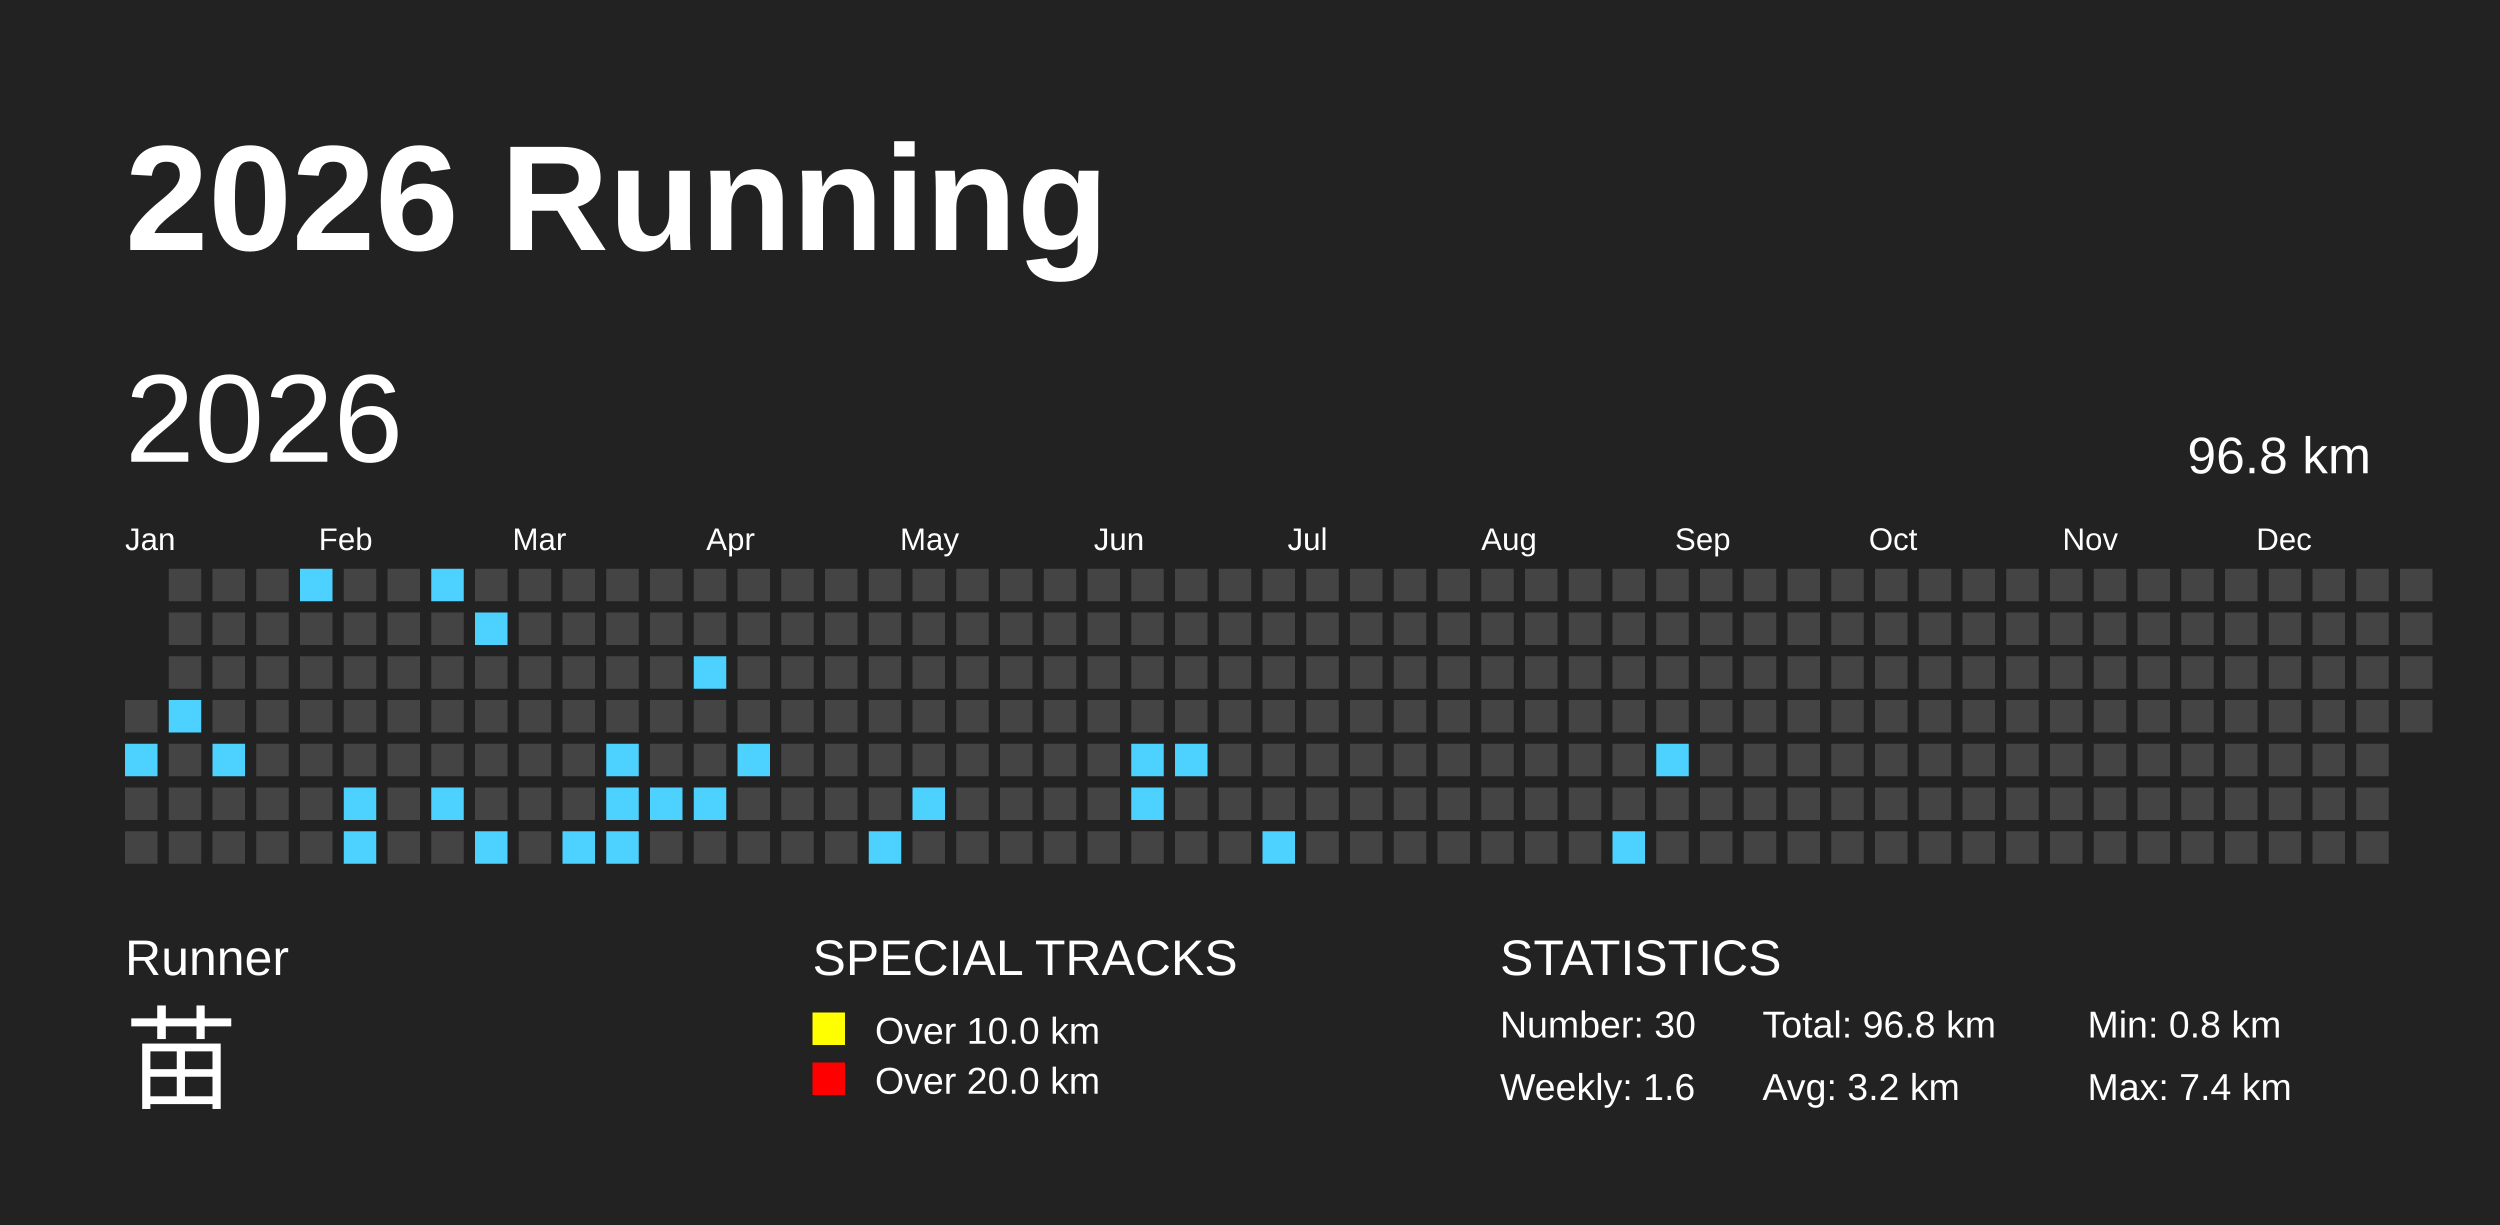
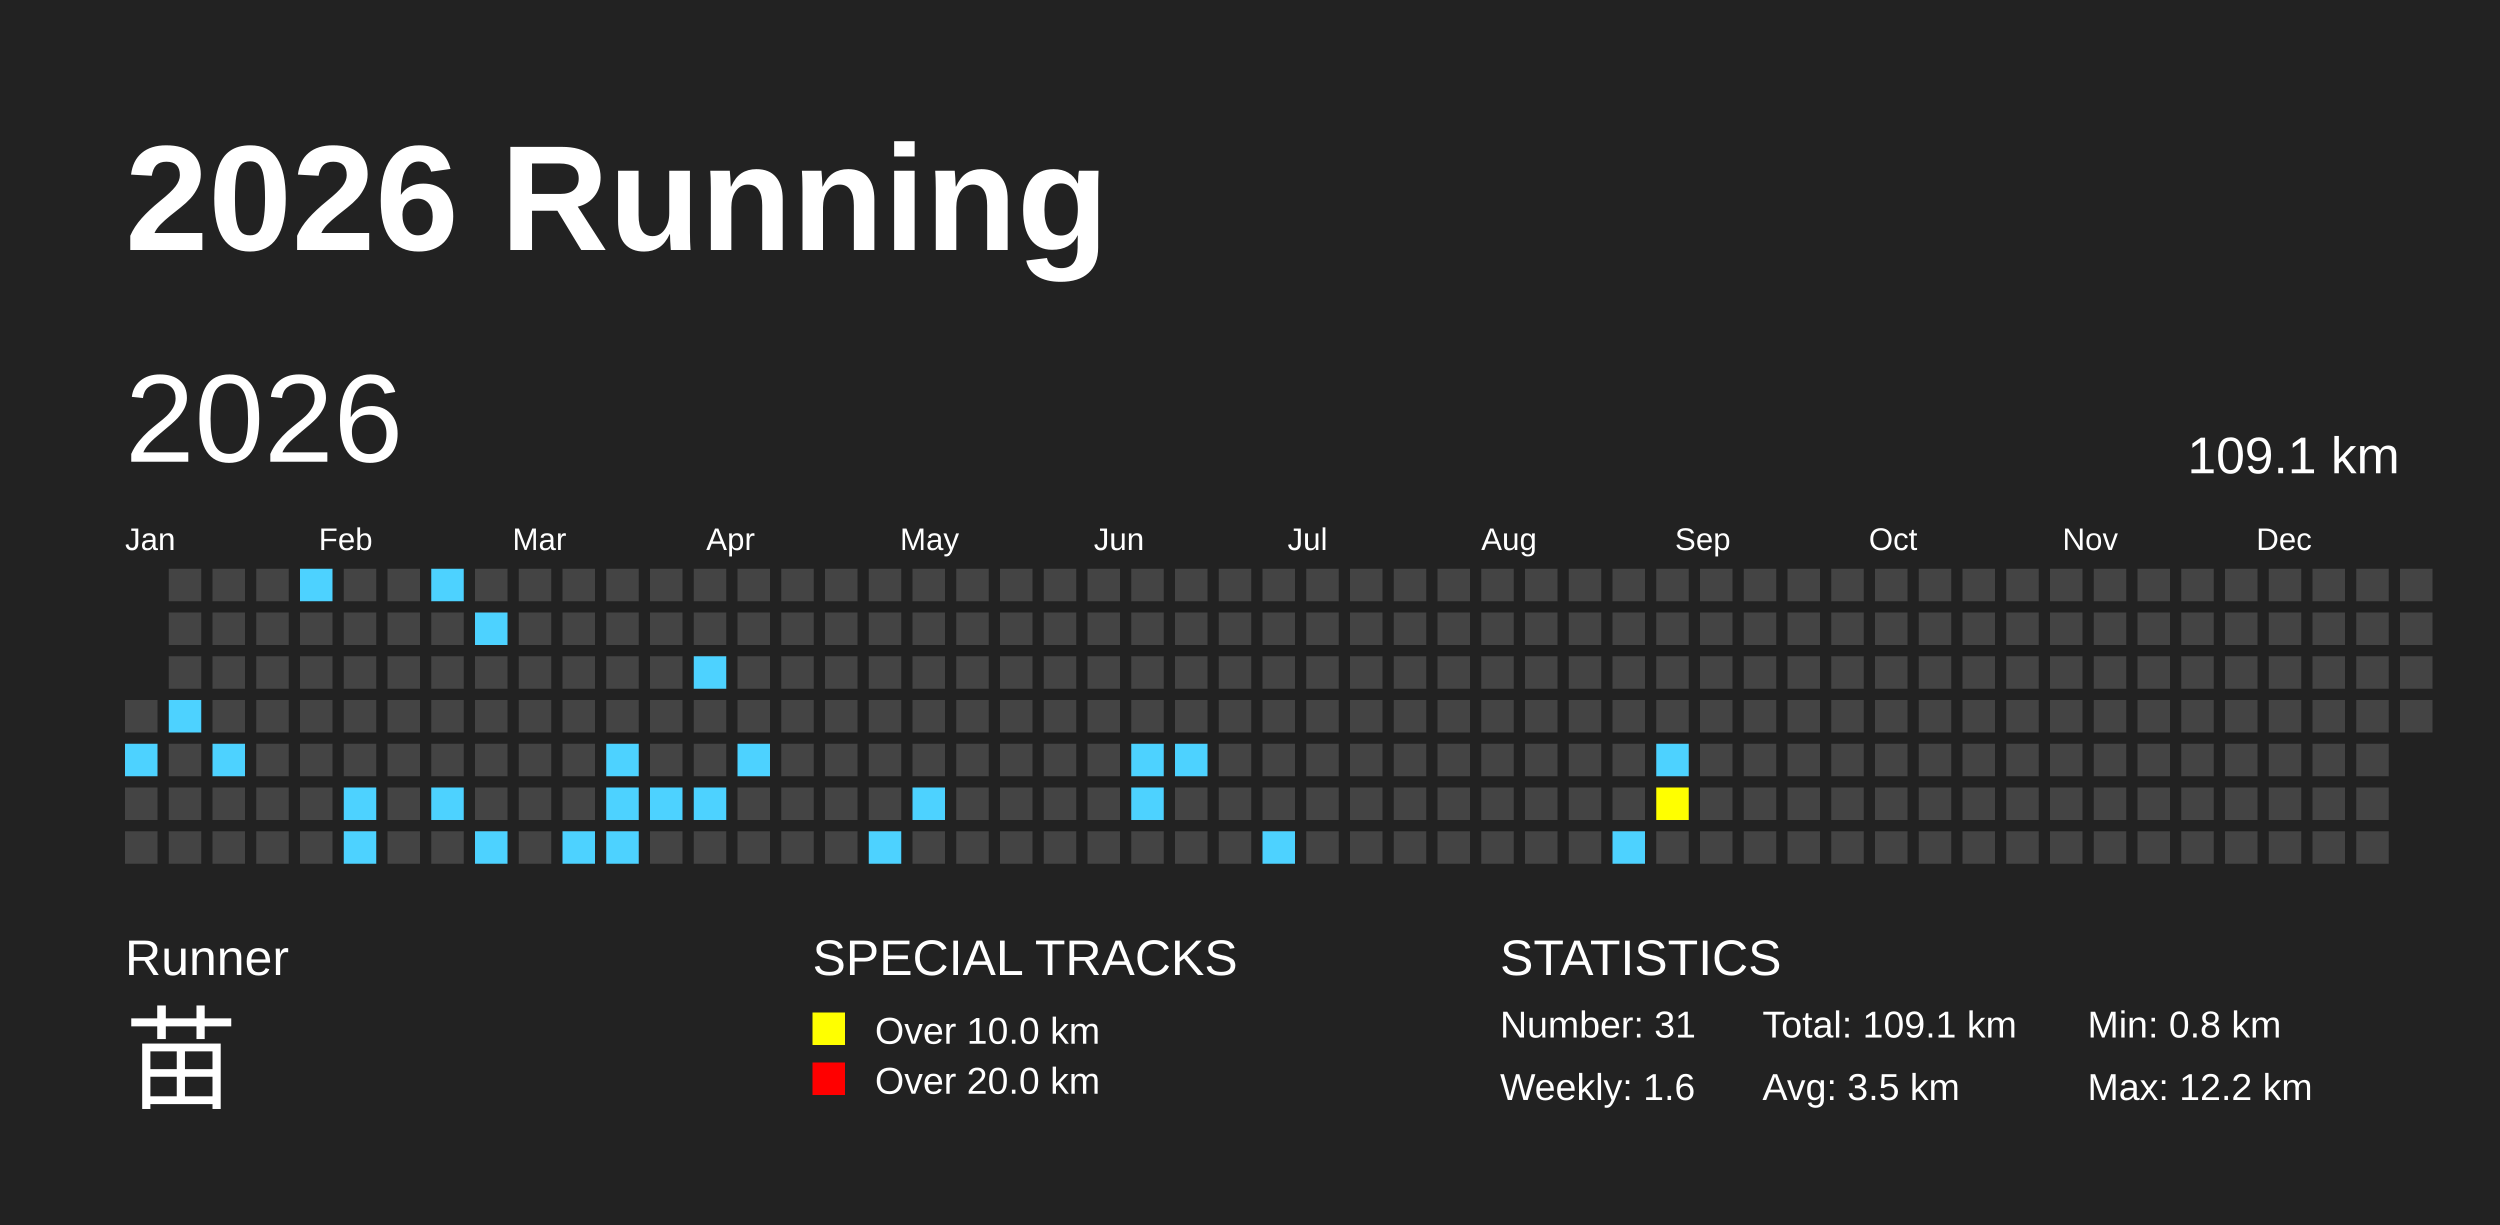
<svg xmlns="http://www.w3.org/2000/svg" baseProfile="full" height="98mm" version="1.1" viewBox="0,0,200,98" width="200mm">
  <defs />
  <rect fill="#222222" height="98" width="200" x="0" y="0" />
  <text fill="#FFFFFF" style="font-size:12px; font-family:Arial; font-weight:bold;" x="10" y="20">2026 Running</text>
  <text fill="#FFFFFF" style="font-size:4px; font-family:Arial" x="10" y="78">Runner</text>
  <text fill="#FFFFFF" style="font-size:9px; font-family:Arial" x="10" y="88">苗</text>
  <text fill="#FFFFFF" style="font-size:4px; font-family:Arial" x="65" y="78">SPECIAL TRACKS</text>
  <rect fill="yellow" height="2.6" width="2.6" x="65" y="81" />
  <text fill="#FFFFFF" style="font-size:3px; font-family:Arial" x="70" y="83.5">Over 10.0 km</text>
  <rect fill="red" height="2.6" width="2.6" x="65" y="85" />
  <text fill="#FFFFFF" style="font-size:3px; font-family:Arial" x="70" y="87.5">Over 20.0 km</text>
  <text fill="#FFFFFF" style="font-size:4px; font-family:Arial" x="120" y="78">STATISTICS</text>
-   <text fill="#FFFFFF" style="font-size:3px; font-family:Arial" x="120" y="83">Number: 30</text>
+   <text fill="#FFFFFF" style="font-size:3px; font-family:Arial" x="120" y="83">Number: 31</text>
  <text fill="#FFFFFF" style="font-size:3px; font-family:Arial" x="120" y="88">Weekly: 1.6</text>
-   <text fill="#FFFFFF" style="font-size:3px; font-family:Arial" x="141" y="83">Total: 96.8 km</text>
-   <text fill="#FFFFFF" style="font-size:3px; font-family:Arial" x="141" y="88">Avg: 3.2 km</text>
+   <text fill="#FFFFFF" style="font-size:3px; font-family:Arial" x="141" y="83">Total: 109.1 km</text>
+   <text fill="#FFFFFF" style="font-size:3px; font-family:Arial" x="141" y="88">Avg: 3.5 km</text>
  <text fill="#FFFFFF" style="font-size:3px; font-family:Arial" x="167" y="83">Min: 0.8 km</text>
-   <text fill="#FFFFFF" style="font-size:3px; font-family:Arial" x="167" y="88">Max: 7.4 km</text>
+   <text fill="#FFFFFF" style="font-size:3px; font-family:Arial" x="167" y="88">Max: 12.2 km</text>
  <text dominant-baseline="hanging" fill="#FFFFFF" style="font-size:10.0px; font-family:Arial;" x="10" y="30">2026</text>
-   <text dominant-baseline="hanging" fill="#FFFFFF" style="font-size:4.125px; font-family:Arial;" x="175" y="35">96.8 km</text>
+   <text dominant-baseline="hanging" fill="#FFFFFF" style="font-size:4.125px; font-family:Arial;" x="175" y="35">109.1 km</text>
  <text fill="#FFFFFF" style="font-size:2.5px; font-family:Arial" x="10.0" y="44">Jan</text>
  <text fill="#FFFFFF" style="font-size:2.5px; font-family:Arial" x="25.5" y="44">Feb</text>
  <text fill="#FFFFFF" style="font-size:2.5px; font-family:Arial" x="41.0" y="44">Mar</text>
  <text fill="#FFFFFF" style="font-size:2.5px; font-family:Arial" x="56.5" y="44">Apr</text>
  <text fill="#FFFFFF" style="font-size:2.5px; font-family:Arial" x="72.0" y="44">May</text>
  <text fill="#FFFFFF" style="font-size:2.5px; font-family:Arial" x="87.5" y="44">Jun</text>
  <text fill="#FFFFFF" style="font-size:2.5px; font-family:Arial" x="103.0" y="44">Jul</text>
  <text fill="#FFFFFF" style="font-size:2.5px; font-family:Arial" x="118.5" y="44">Aug</text>
  <text fill="#FFFFFF" style="font-size:2.5px; font-family:Arial" x="134.0" y="44">Sep</text>
  <text fill="#FFFFFF" style="font-size:2.5px; font-family:Arial" x="149.5" y="44">Oct</text>
  <text fill="#FFFFFF" style="font-size:2.5px; font-family:Arial" x="165.0" y="44">Nov</text>
  <text fill="#FFFFFF" style="font-size:2.5px; font-family:Arial" x="180.5" y="44">Dec</text>
  <rect fill="#444444" height="2.6" width="2.6" x="10.0" y="56.0" />
  <rect fill="#4DD2FF" height="2.6" width="2.6" x="10.0" y="59.5" />
  <rect fill="#444444" height="2.6" width="2.6" x="10.0" y="63.0" />
  <rect fill="#444444" height="2.6" width="2.6" x="10.0" y="66.5" />
  <rect fill="#444444" height="2.6" width="2.6" x="13.5" y="45.5" />
  <rect fill="#444444" height="2.6" width="2.6" x="13.5" y="49.0" />
  <rect fill="#444444" height="2.6" width="2.6" x="13.5" y="52.5" />
  <rect fill="#4DD2FF" height="2.6" width="2.6" x="13.5" y="56.0" />
  <rect fill="#444444" height="2.6" width="2.6" x="13.5" y="59.5" />
  <rect fill="#444444" height="2.6" width="2.6" x="13.5" y="63.0" />
  <rect fill="#444444" height="2.6" width="2.6" x="13.5" y="66.5" />
  <rect fill="#444444" height="2.6" width="2.6" x="17.0" y="45.5" />
  <rect fill="#444444" height="2.6" width="2.6" x="17.0" y="49.0" />
  <rect fill="#444444" height="2.6" width="2.6" x="17.0" y="52.5" />
  <rect fill="#444444" height="2.6" width="2.6" x="17.0" y="56.0" />
  <rect fill="#4DD2FF" height="2.6" width="2.6" x="17.0" y="59.5" />
  <rect fill="#444444" height="2.6" width="2.6" x="17.0" y="63.0" />
  <rect fill="#444444" height="2.6" width="2.6" x="17.0" y="66.5" />
  <rect fill="#444444" height="2.6" width="2.6" x="20.5" y="45.5" />
  <rect fill="#444444" height="2.6" width="2.6" x="20.5" y="49.0" />
  <rect fill="#444444" height="2.6" width="2.6" x="20.5" y="52.5" />
  <rect fill="#444444" height="2.6" width="2.6" x="20.5" y="56.0" />
  <rect fill="#444444" height="2.6" width="2.6" x="20.5" y="59.5" />
  <rect fill="#444444" height="2.6" width="2.6" x="20.5" y="63.0" />
  <rect fill="#444444" height="2.6" width="2.6" x="20.5" y="66.5" />
  <rect fill="#4DD2FF" height="2.6" width="2.6" x="24.0" y="45.5" />
  <rect fill="#444444" height="2.6" width="2.6" x="24.0" y="49.0" />
  <rect fill="#444444" height="2.6" width="2.6" x="24.0" y="52.5" />
  <rect fill="#444444" height="2.6" width="2.6" x="24.0" y="56.0" />
  <rect fill="#444444" height="2.6" width="2.6" x="24.0" y="59.5" />
  <rect fill="#444444" height="2.6" width="2.6" x="24.0" y="63.0" />
  <rect fill="#444444" height="2.6" width="2.6" x="24.0" y="66.5" />
  <rect fill="#444444" height="2.6" width="2.6" x="27.5" y="45.5" />
  <rect fill="#444444" height="2.6" width="2.6" x="27.5" y="49.0" />
  <rect fill="#444444" height="2.6" width="2.6" x="27.5" y="52.5" />
  <rect fill="#444444" height="2.6" width="2.6" x="27.5" y="56.0" />
  <rect fill="#444444" height="2.6" width="2.6" x="27.5" y="59.5" />
  <rect fill="#4DD2FF" height="2.6" width="2.6" x="27.5" y="63.0" />
  <rect fill="#4DD2FF" height="2.6" width="2.6" x="27.5" y="66.5" />
  <rect fill="#444444" height="2.6" width="2.6" x="31.0" y="45.5" />
  <rect fill="#444444" height="2.6" width="2.6" x="31.0" y="49.0" />
  <rect fill="#444444" height="2.6" width="2.6" x="31.0" y="52.5" />
  <rect fill="#444444" height="2.6" width="2.6" x="31.0" y="56.0" />
  <rect fill="#444444" height="2.6" width="2.6" x="31.0" y="59.5" />
  <rect fill="#444444" height="2.6" width="2.6" x="31.0" y="63.0" />
  <rect fill="#444444" height="2.6" width="2.6" x="31.0" y="66.5" />
  <rect fill="#4DD2FF" height="2.6" width="2.6" x="34.5" y="45.5" />
  <rect fill="#444444" height="2.6" width="2.6" x="34.5" y="49.0" />
  <rect fill="#444444" height="2.6" width="2.6" x="34.5" y="52.5" />
  <rect fill="#444444" height="2.6" width="2.6" x="34.5" y="56.0" />
  <rect fill="#444444" height="2.6" width="2.6" x="34.5" y="59.5" />
  <rect fill="#4DD2FF" height="2.6" width="2.6" x="34.5" y="63.0" />
  <rect fill="#444444" height="2.6" width="2.6" x="34.5" y="66.5" />
  <rect fill="#444444" height="2.6" width="2.6" x="38.0" y="45.5" />
  <rect fill="#4DD2FF" height="2.6" width="2.6" x="38.0" y="49.0" />
  <rect fill="#444444" height="2.6" width="2.6" x="38.0" y="52.5" />
  <rect fill="#444444" height="2.6" width="2.6" x="38.0" y="56.0" />
  <rect fill="#444444" height="2.6" width="2.6" x="38.0" y="59.5" />
  <rect fill="#444444" height="2.6" width="2.6" x="38.0" y="63.0" />
  <rect fill="#4DD2FF" height="2.6" width="2.6" x="38.0" y="66.5" />
  <rect fill="#444444" height="2.6" width="2.6" x="41.5" y="45.5" />
  <rect fill="#444444" height="2.6" width="2.6" x="41.5" y="49.0" />
  <rect fill="#444444" height="2.6" width="2.6" x="41.5" y="52.5" />
  <rect fill="#444444" height="2.6" width="2.6" x="41.5" y="56.0" />
  <rect fill="#444444" height="2.6" width="2.6" x="41.5" y="59.5" />
  <rect fill="#444444" height="2.6" width="2.6" x="41.5" y="63.0" />
  <rect fill="#444444" height="2.6" width="2.6" x="41.5" y="66.5" />
  <rect fill="#444444" height="2.6" width="2.6" x="45.0" y="45.5" />
  <rect fill="#444444" height="2.6" width="2.6" x="45.0" y="49.0" />
  <rect fill="#444444" height="2.6" width="2.6" x="45.0" y="52.5" />
  <rect fill="#444444" height="2.6" width="2.6" x="45.0" y="56.0" />
  <rect fill="#444444" height="2.6" width="2.6" x="45.0" y="59.5" />
  <rect fill="#444444" height="2.6" width="2.6" x="45.0" y="63.0" />
  <rect fill="#4DD2FF" height="2.6" width="2.6" x="45.0" y="66.5" />
  <rect fill="#444444" height="2.6" width="2.6" x="48.5" y="45.5" />
  <rect fill="#444444" height="2.6" width="2.6" x="48.5" y="49.0" />
  <rect fill="#444444" height="2.6" width="2.6" x="48.5" y="52.5" />
  <rect fill="#444444" height="2.6" width="2.6" x="48.5" y="56.0" />
  <rect fill="#4DD2FF" height="2.6" width="2.6" x="48.5" y="59.5" />
  <rect fill="#4DD2FF" height="2.6" width="2.6" x="48.5" y="63.0" />
  <rect fill="#4DD2FF" height="2.6" width="2.6" x="48.5" y="66.5" />
  <rect fill="#444444" height="2.6" width="2.6" x="52.0" y="45.5" />
  <rect fill="#444444" height="2.6" width="2.6" x="52.0" y="49.0" />
  <rect fill="#444444" height="2.6" width="2.6" x="52.0" y="52.5" />
  <rect fill="#444444" height="2.6" width="2.6" x="52.0" y="56.0" />
  <rect fill="#444444" height="2.6" width="2.6" x="52.0" y="59.5" />
  <rect fill="#4DD2FF" height="2.6" width="2.6" x="52.0" y="63.0" />
  <rect fill="#444444" height="2.6" width="2.6" x="52.0" y="66.5" />
  <rect fill="#444444" height="2.6" width="2.6" x="55.5" y="45.5" />
  <rect fill="#444444" height="2.6" width="2.6" x="55.5" y="49.0" />
  <rect fill="#4DD2FF" height="2.6" width="2.6" x="55.5" y="52.5" />
  <rect fill="#444444" height="2.6" width="2.6" x="55.5" y="56.0" />
  <rect fill="#444444" height="2.6" width="2.6" x="55.5" y="59.5" />
  <rect fill="#4DD2FF" height="2.6" width="2.6" x="55.5" y="63.0" />
  <rect fill="#444444" height="2.6" width="2.6" x="55.5" y="66.5" />
  <rect fill="#444444" height="2.6" width="2.6" x="59.0" y="45.5" />
  <rect fill="#444444" height="2.6" width="2.6" x="59.0" y="49.0" />
  <rect fill="#444444" height="2.6" width="2.6" x="59.0" y="52.5" />
  <rect fill="#444444" height="2.6" width="2.6" x="59.0" y="56.0" />
  <rect fill="#4DD2FF" height="2.6" width="2.6" x="59.0" y="59.5" />
  <rect fill="#444444" height="2.6" width="2.6" x="59.0" y="63.0" />
  <rect fill="#444444" height="2.6" width="2.6" x="59.0" y="66.5" />
  <rect fill="#444444" height="2.6" width="2.6" x="62.5" y="45.5" />
  <rect fill="#444444" height="2.6" width="2.6" x="62.5" y="49.0" />
  <rect fill="#444444" height="2.6" width="2.6" x="62.5" y="52.5" />
  <rect fill="#444444" height="2.6" width="2.6" x="62.5" y="56.0" />
  <rect fill="#444444" height="2.6" width="2.6" x="62.5" y="59.5" />
  <rect fill="#444444" height="2.6" width="2.6" x="62.5" y="63.0" />
  <rect fill="#444444" height="2.6" width="2.6" x="62.5" y="66.5" />
  <rect fill="#444444" height="2.6" width="2.6" x="66.0" y="45.5" />
  <rect fill="#444444" height="2.6" width="2.6" x="66.0" y="49.0" />
  <rect fill="#444444" height="2.6" width="2.6" x="66.0" y="52.5" />
  <rect fill="#444444" height="2.6" width="2.6" x="66.0" y="56.0" />
  <rect fill="#444444" height="2.6" width="2.6" x="66.0" y="59.5" />
  <rect fill="#444444" height="2.6" width="2.6" x="66.0" y="63.0" />
  <rect fill="#444444" height="2.6" width="2.6" x="66.0" y="66.5" />
  <rect fill="#444444" height="2.6" width="2.6" x="69.5" y="45.5" />
  <rect fill="#444444" height="2.6" width="2.6" x="69.5" y="49.0" />
  <rect fill="#444444" height="2.6" width="2.6" x="69.5" y="52.5" />
  <rect fill="#444444" height="2.6" width="2.6" x="69.5" y="56.0" />
  <rect fill="#444444" height="2.6" width="2.6" x="69.5" y="59.5" />
  <rect fill="#444444" height="2.6" width="2.6" x="69.5" y="63.0" />
  <rect fill="#4DD2FF" height="2.6" width="2.6" x="69.5" y="66.5" />
  <rect fill="#444444" height="2.6" width="2.6" x="73.0" y="45.5" />
  <rect fill="#444444" height="2.6" width="2.6" x="73.0" y="49.0" />
  <rect fill="#444444" height="2.6" width="2.6" x="73.0" y="52.5" />
  <rect fill="#444444" height="2.6" width="2.6" x="73.0" y="56.0" />
  <rect fill="#444444" height="2.6" width="2.6" x="73.0" y="59.5" />
  <rect fill="#4DD2FF" height="2.6" width="2.6" x="73.0" y="63.0" />
  <rect fill="#444444" height="2.6" width="2.6" x="73.0" y="66.5" />
  <rect fill="#444444" height="2.6" width="2.6" x="76.5" y="45.5" />
  <rect fill="#444444" height="2.6" width="2.6" x="76.5" y="49.0" />
  <rect fill="#444444" height="2.6" width="2.6" x="76.5" y="52.5" />
  <rect fill="#444444" height="2.6" width="2.6" x="76.5" y="56.0" />
  <rect fill="#444444" height="2.6" width="2.6" x="76.5" y="59.5" />
  <rect fill="#444444" height="2.6" width="2.6" x="76.5" y="63.0" />
  <rect fill="#444444" height="2.6" width="2.6" x="76.5" y="66.5" />
  <rect fill="#444444" height="2.6" width="2.6" x="80.0" y="45.5" />
  <rect fill="#444444" height="2.6" width="2.6" x="80.0" y="49.0" />
  <rect fill="#444444" height="2.6" width="2.6" x="80.0" y="52.5" />
  <rect fill="#444444" height="2.6" width="2.6" x="80.0" y="56.0" />
  <rect fill="#444444" height="2.6" width="2.6" x="80.0" y="59.5" />
  <rect fill="#444444" height="2.6" width="2.6" x="80.0" y="63.0" />
  <rect fill="#444444" height="2.6" width="2.6" x="80.0" y="66.5" />
  <rect fill="#444444" height="2.6" width="2.6" x="83.5" y="45.5" />
  <rect fill="#444444" height="2.6" width="2.6" x="83.5" y="49.0" />
  <rect fill="#444444" height="2.6" width="2.6" x="83.5" y="52.5" />
  <rect fill="#444444" height="2.6" width="2.6" x="83.5" y="56.0" />
  <rect fill="#444444" height="2.6" width="2.6" x="83.5" y="59.5" />
  <rect fill="#444444" height="2.6" width="2.6" x="83.5" y="63.0" />
  <rect fill="#444444" height="2.6" width="2.6" x="83.5" y="66.5" />
  <rect fill="#444444" height="2.6" width="2.6" x="87.0" y="45.5" />
  <rect fill="#444444" height="2.6" width="2.6" x="87.0" y="49.0" />
  <rect fill="#444444" height="2.6" width="2.6" x="87.0" y="52.5" />
  <rect fill="#444444" height="2.6" width="2.6" x="87.0" y="56.0" />
  <rect fill="#444444" height="2.6" width="2.6" x="87.0" y="59.5" />
  <rect fill="#444444" height="2.6" width="2.6" x="87.0" y="63.0" />
  <rect fill="#444444" height="2.6" width="2.6" x="87.0" y="66.5" />
  <rect fill="#444444" height="2.6" width="2.6" x="90.5" y="45.5" />
  <rect fill="#444444" height="2.6" width="2.6" x="90.5" y="49.0" />
  <rect fill="#444444" height="2.6" width="2.6" x="90.5" y="52.5" />
  <rect fill="#444444" height="2.6" width="2.6" x="90.5" y="56.0" />
  <rect fill="#4DD2FF" height="2.6" width="2.6" x="90.5" y="59.5" />
  <rect fill="#4DD2FF" height="2.6" width="2.6" x="90.5" y="63.0" />
  <rect fill="#444444" height="2.6" width="2.6" x="90.5" y="66.5" />
  <rect fill="#444444" height="2.6" width="2.6" x="94.0" y="45.5" />
  <rect fill="#444444" height="2.6" width="2.6" x="94.0" y="49.0" />
  <rect fill="#444444" height="2.6" width="2.6" x="94.0" y="52.5" />
  <rect fill="#444444" height="2.6" width="2.6" x="94.0" y="56.0" />
  <rect fill="#4DD2FF" height="2.6" width="2.6" x="94.0" y="59.5" />
  <rect fill="#444444" height="2.6" width="2.6" x="94.0" y="63.0" />
  <rect fill="#444444" height="2.6" width="2.6" x="94.0" y="66.5" />
  <rect fill="#444444" height="2.6" width="2.6" x="97.5" y="45.5" />
  <rect fill="#444444" height="2.6" width="2.6" x="97.5" y="49.0" />
  <rect fill="#444444" height="2.6" width="2.6" x="97.5" y="52.5" />
  <rect fill="#444444" height="2.6" width="2.6" x="97.5" y="56.0" />
  <rect fill="#444444" height="2.6" width="2.6" x="97.5" y="59.5" />
  <rect fill="#444444" height="2.6" width="2.6" x="97.5" y="63.0" />
  <rect fill="#444444" height="2.6" width="2.6" x="97.5" y="66.5" />
  <rect fill="#444444" height="2.6" width="2.6" x="101.0" y="45.5" />
  <rect fill="#444444" height="2.6" width="2.6" x="101.0" y="49.0" />
  <rect fill="#444444" height="2.6" width="2.6" x="101.0" y="52.5" />
  <rect fill="#444444" height="2.6" width="2.6" x="101.0" y="56.0" />
  <rect fill="#444444" height="2.6" width="2.6" x="101.0" y="59.5" />
  <rect fill="#444444" height="2.6" width="2.6" x="101.0" y="63.0" />
  <rect fill="#4DD2FF" height="2.6" width="2.6" x="101.0" y="66.5" />
  <rect fill="#444444" height="2.6" width="2.6" x="104.5" y="45.5" />
  <rect fill="#444444" height="2.6" width="2.6" x="104.5" y="49.0" />
  <rect fill="#444444" height="2.6" width="2.6" x="104.5" y="52.5" />
  <rect fill="#444444" height="2.6" width="2.6" x="104.5" y="56.0" />
  <rect fill="#444444" height="2.6" width="2.6" x="104.5" y="59.5" />
  <rect fill="#444444" height="2.6" width="2.6" x="104.5" y="63.0" />
  <rect fill="#444444" height="2.6" width="2.6" x="104.5" y="66.5" />
  <rect fill="#444444" height="2.6" width="2.6" x="108.0" y="45.5" />
  <rect fill="#444444" height="2.6" width="2.6" x="108.0" y="49.0" />
  <rect fill="#444444" height="2.6" width="2.6" x="108.0" y="52.5" />
  <rect fill="#444444" height="2.6" width="2.6" x="108.0" y="56.0" />
  <rect fill="#444444" height="2.6" width="2.6" x="108.0" y="59.5" />
  <rect fill="#444444" height="2.6" width="2.6" x="108.0" y="63.0" />
  <rect fill="#444444" height="2.6" width="2.6" x="108.0" y="66.5" />
  <rect fill="#444444" height="2.6" width="2.6" x="111.5" y="45.5" />
  <rect fill="#444444" height="2.6" width="2.6" x="111.5" y="49.0" />
  <rect fill="#444444" height="2.6" width="2.6" x="111.5" y="52.5" />
  <rect fill="#444444" height="2.6" width="2.6" x="111.5" y="56.0" />
  <rect fill="#444444" height="2.6" width="2.6" x="111.5" y="59.5" />
  <rect fill="#444444" height="2.6" width="2.6" x="111.5" y="63.0" />
  <rect fill="#444444" height="2.6" width="2.6" x="111.5" y="66.5" />
  <rect fill="#444444" height="2.6" width="2.6" x="115.0" y="45.5" />
  <rect fill="#444444" height="2.6" width="2.6" x="115.0" y="49.0" />
  <rect fill="#444444" height="2.6" width="2.6" x="115.0" y="52.5" />
  <rect fill="#444444" height="2.6" width="2.6" x="115.0" y="56.0" />
  <rect fill="#444444" height="2.6" width="2.6" x="115.0" y="59.5" />
  <rect fill="#444444" height="2.6" width="2.6" x="115.0" y="63.0" />
  <rect fill="#444444" height="2.6" width="2.6" x="115.0" y="66.5" />
  <rect fill="#444444" height="2.6" width="2.6" x="118.5" y="45.5" />
  <rect fill="#444444" height="2.6" width="2.6" x="118.5" y="49.0" />
  <rect fill="#444444" height="2.6" width="2.6" x="118.5" y="52.5" />
  <rect fill="#444444" height="2.6" width="2.6" x="118.5" y="56.0" />
  <rect fill="#444444" height="2.6" width="2.6" x="118.5" y="59.5" />
  <rect fill="#444444" height="2.6" width="2.6" x="118.5" y="63.0" />
  <rect fill="#444444" height="2.6" width="2.6" x="118.5" y="66.5" />
  <rect fill="#444444" height="2.6" width="2.6" x="122.0" y="45.5" />
  <rect fill="#444444" height="2.6" width="2.6" x="122.0" y="49.0" />
  <rect fill="#444444" height="2.6" width="2.6" x="122.0" y="52.5" />
  <rect fill="#444444" height="2.6" width="2.6" x="122.0" y="56.0" />
  <rect fill="#444444" height="2.6" width="2.6" x="122.0" y="59.5" />
  <rect fill="#444444" height="2.6" width="2.6" x="122.0" y="63.0" />
  <rect fill="#444444" height="2.6" width="2.6" x="122.0" y="66.5" />
  <rect fill="#444444" height="2.6" width="2.6" x="125.5" y="45.5" />
  <rect fill="#444444" height="2.6" width="2.6" x="125.5" y="49.0" />
  <rect fill="#444444" height="2.6" width="2.6" x="125.5" y="52.5" />
  <rect fill="#444444" height="2.6" width="2.6" x="125.5" y="56.0" />
  <rect fill="#444444" height="2.6" width="2.6" x="125.5" y="59.5" />
  <rect fill="#444444" height="2.6" width="2.6" x="125.5" y="63.0" />
  <rect fill="#444444" height="2.6" width="2.6" x="125.5" y="66.5" />
  <rect fill="#444444" height="2.6" width="2.6" x="129.0" y="45.5" />
  <rect fill="#444444" height="2.6" width="2.6" x="129.0" y="49.0" />
  <rect fill="#444444" height="2.6" width="2.6" x="129.0" y="52.5" />
  <rect fill="#444444" height="2.6" width="2.6" x="129.0" y="56.0" />
  <rect fill="#444444" height="2.6" width="2.6" x="129.0" y="59.5" />
  <rect fill="#444444" height="2.6" width="2.6" x="129.0" y="63.0" />
  <rect fill="#4DD2FF" height="2.6" width="2.6" x="129.0" y="66.5" />
  <rect fill="#444444" height="2.6" width="2.6" x="132.5" y="45.5" />
  <rect fill="#444444" height="2.6" width="2.6" x="132.5" y="49.0" />
  <rect fill="#444444" height="2.6" width="2.6" x="132.5" y="52.5" />
  <rect fill="#444444" height="2.6" width="2.6" x="132.5" y="56.0" />
  <rect fill="#4DD2FF" height="2.6" width="2.6" x="132.5" y="59.5" />
-   <rect fill="#444444" height="2.6" width="2.6" x="132.5" y="63.0" />
+   <rect fill="yellow" height="2.6" width="2.6" x="132.5" y="63.0" />
  <rect fill="#444444" height="2.6" width="2.6" x="132.5" y="66.5" />
  <rect fill="#444444" height="2.6" width="2.6" x="136.0" y="45.5" />
  <rect fill="#444444" height="2.6" width="2.6" x="136.0" y="49.0" />
  <rect fill="#444444" height="2.6" width="2.6" x="136.0" y="52.5" />
  <rect fill="#444444" height="2.6" width="2.6" x="136.0" y="56.0" />
  <rect fill="#444444" height="2.6" width="2.6" x="136.0" y="59.5" />
  <rect fill="#444444" height="2.6" width="2.6" x="136.0" y="63.0" />
  <rect fill="#444444" height="2.6" width="2.6" x="136.0" y="66.5" />
  <rect fill="#444444" height="2.6" width="2.6" x="139.5" y="45.5" />
  <rect fill="#444444" height="2.6" width="2.6" x="139.5" y="49.0" />
  <rect fill="#444444" height="2.6" width="2.6" x="139.5" y="52.5" />
  <rect fill="#444444" height="2.6" width="2.6" x="139.5" y="56.0" />
  <rect fill="#444444" height="2.6" width="2.6" x="139.5" y="59.5" />
  <rect fill="#444444" height="2.6" width="2.6" x="139.5" y="63.0" />
  <rect fill="#444444" height="2.6" width="2.6" x="139.5" y="66.5" />
  <rect fill="#444444" height="2.6" width="2.6" x="143.0" y="45.5" />
  <rect fill="#444444" height="2.6" width="2.6" x="143.0" y="49.0" />
  <rect fill="#444444" height="2.6" width="2.6" x="143.0" y="52.5" />
  <rect fill="#444444" height="2.6" width="2.6" x="143.0" y="56.0" />
  <rect fill="#444444" height="2.6" width="2.6" x="143.0" y="59.5" />
  <rect fill="#444444" height="2.6" width="2.6" x="143.0" y="63.0" />
  <rect fill="#444444" height="2.6" width="2.6" x="143.0" y="66.5" />
  <rect fill="#444444" height="2.6" width="2.6" x="146.5" y="45.5" />
  <rect fill="#444444" height="2.6" width="2.6" x="146.5" y="49.0" />
  <rect fill="#444444" height="2.6" width="2.6" x="146.5" y="52.5" />
  <rect fill="#444444" height="2.6" width="2.6" x="146.5" y="56.0" />
  <rect fill="#444444" height="2.6" width="2.6" x="146.5" y="59.5" />
  <rect fill="#444444" height="2.6" width="2.6" x="146.5" y="63.0" />
  <rect fill="#444444" height="2.6" width="2.6" x="146.5" y="66.5" />
  <rect fill="#444444" height="2.6" width="2.6" x="150.0" y="45.5" />
  <rect fill="#444444" height="2.6" width="2.6" x="150.0" y="49.0" />
  <rect fill="#444444" height="2.6" width="2.6" x="150.0" y="52.5" />
  <rect fill="#444444" height="2.6" width="2.6" x="150.0" y="56.0" />
  <rect fill="#444444" height="2.6" width="2.6" x="150.0" y="59.5" />
  <rect fill="#444444" height="2.6" width="2.6" x="150.0" y="63.0" />
  <rect fill="#444444" height="2.6" width="2.6" x="150.0" y="66.5" />
  <rect fill="#444444" height="2.6" width="2.6" x="153.5" y="45.5" />
  <rect fill="#444444" height="2.6" width="2.6" x="153.5" y="49.0" />
  <rect fill="#444444" height="2.6" width="2.6" x="153.5" y="52.5" />
  <rect fill="#444444" height="2.6" width="2.6" x="153.5" y="56.0" />
  <rect fill="#444444" height="2.6" width="2.6" x="153.5" y="59.5" />
  <rect fill="#444444" height="2.6" width="2.6" x="153.5" y="63.0" />
  <rect fill="#444444" height="2.6" width="2.6" x="153.5" y="66.5" />
  <rect fill="#444444" height="2.6" width="2.6" x="157.0" y="45.5" />
  <rect fill="#444444" height="2.6" width="2.6" x="157.0" y="49.0" />
  <rect fill="#444444" height="2.6" width="2.6" x="157.0" y="52.5" />
  <rect fill="#444444" height="2.6" width="2.6" x="157.0" y="56.0" />
  <rect fill="#444444" height="2.6" width="2.6" x="157.0" y="59.5" />
  <rect fill="#444444" height="2.6" width="2.6" x="157.0" y="63.0" />
  <rect fill="#444444" height="2.6" width="2.6" x="157.0" y="66.5" />
  <rect fill="#444444" height="2.6" width="2.6" x="160.5" y="45.5" />
  <rect fill="#444444" height="2.6" width="2.6" x="160.5" y="49.0" />
  <rect fill="#444444" height="2.6" width="2.6" x="160.5" y="52.5" />
  <rect fill="#444444" height="2.6" width="2.6" x="160.5" y="56.0" />
  <rect fill="#444444" height="2.6" width="2.6" x="160.5" y="59.5" />
  <rect fill="#444444" height="2.6" width="2.6" x="160.5" y="63.0" />
  <rect fill="#444444" height="2.6" width="2.6" x="160.5" y="66.5" />
  <rect fill="#444444" height="2.6" width="2.6" x="164.0" y="45.5" />
  <rect fill="#444444" height="2.6" width="2.6" x="164.0" y="49.0" />
  <rect fill="#444444" height="2.6" width="2.6" x="164.0" y="52.5" />
  <rect fill="#444444" height="2.6" width="2.6" x="164.0" y="56.0" />
  <rect fill="#444444" height="2.6" width="2.6" x="164.0" y="59.5" />
  <rect fill="#444444" height="2.6" width="2.6" x="164.0" y="63.0" />
  <rect fill="#444444" height="2.6" width="2.6" x="164.0" y="66.5" />
  <rect fill="#444444" height="2.6" width="2.6" x="167.5" y="45.5" />
  <rect fill="#444444" height="2.6" width="2.6" x="167.5" y="49.0" />
  <rect fill="#444444" height="2.6" width="2.6" x="167.5" y="52.5" />
  <rect fill="#444444" height="2.6" width="2.6" x="167.5" y="56.0" />
  <rect fill="#444444" height="2.6" width="2.6" x="167.5" y="59.5" />
  <rect fill="#444444" height="2.6" width="2.6" x="167.5" y="63.0" />
  <rect fill="#444444" height="2.6" width="2.6" x="167.5" y="66.5" />
  <rect fill="#444444" height="2.6" width="2.6" x="171.0" y="45.5" />
  <rect fill="#444444" height="2.6" width="2.6" x="171.0" y="49.0" />
  <rect fill="#444444" height="2.6" width="2.6" x="171.0" y="52.5" />
  <rect fill="#444444" height="2.6" width="2.6" x="171.0" y="56.0" />
  <rect fill="#444444" height="2.6" width="2.6" x="171.0" y="59.5" />
  <rect fill="#444444" height="2.6" width="2.6" x="171.0" y="63.0" />
  <rect fill="#444444" height="2.6" width="2.6" x="171.0" y="66.5" />
  <rect fill="#444444" height="2.6" width="2.6" x="174.5" y="45.5" />
  <rect fill="#444444" height="2.6" width="2.6" x="174.5" y="49.0" />
  <rect fill="#444444" height="2.6" width="2.6" x="174.5" y="52.5" />
  <rect fill="#444444" height="2.6" width="2.6" x="174.5" y="56.0" />
  <rect fill="#444444" height="2.6" width="2.6" x="174.5" y="59.5" />
  <rect fill="#444444" height="2.6" width="2.6" x="174.5" y="63.0" />
  <rect fill="#444444" height="2.6" width="2.6" x="174.5" y="66.5" />
  <rect fill="#444444" height="2.6" width="2.6" x="178.0" y="45.5" />
  <rect fill="#444444" height="2.6" width="2.6" x="178.0" y="49.0" />
  <rect fill="#444444" height="2.6" width="2.6" x="178.0" y="52.5" />
  <rect fill="#444444" height="2.6" width="2.6" x="178.0" y="56.0" />
  <rect fill="#444444" height="2.6" width="2.6" x="178.0" y="59.5" />
  <rect fill="#444444" height="2.6" width="2.6" x="178.0" y="63.0" />
  <rect fill="#444444" height="2.6" width="2.6" x="178.0" y="66.5" />
  <rect fill="#444444" height="2.6" width="2.6" x="181.5" y="45.5" />
  <rect fill="#444444" height="2.6" width="2.6" x="181.5" y="49.0" />
  <rect fill="#444444" height="2.6" width="2.6" x="181.5" y="52.5" />
  <rect fill="#444444" height="2.6" width="2.6" x="181.5" y="56.0" />
  <rect fill="#444444" height="2.6" width="2.6" x="181.5" y="59.5" />
  <rect fill="#444444" height="2.6" width="2.6" x="181.5" y="63.0" />
  <rect fill="#444444" height="2.6" width="2.6" x="181.5" y="66.5" />
  <rect fill="#444444" height="2.6" width="2.6" x="185.0" y="45.5" />
  <rect fill="#444444" height="2.6" width="2.6" x="185.0" y="49.0" />
  <rect fill="#444444" height="2.6" width="2.6" x="185.0" y="52.5" />
  <rect fill="#444444" height="2.6" width="2.6" x="185.0" y="56.0" />
  <rect fill="#444444" height="2.6" width="2.6" x="185.0" y="59.5" />
  <rect fill="#444444" height="2.6" width="2.6" x="185.0" y="63.0" />
  <rect fill="#444444" height="2.6" width="2.6" x="185.0" y="66.5" />
  <rect fill="#444444" height="2.6" width="2.6" x="188.5" y="45.5" />
  <rect fill="#444444" height="2.6" width="2.6" x="188.5" y="49.0" />
  <rect fill="#444444" height="2.6" width="2.6" x="188.5" y="52.5" />
  <rect fill="#444444" height="2.6" width="2.6" x="188.5" y="56.0" />
  <rect fill="#444444" height="2.6" width="2.6" x="188.5" y="59.5" />
  <rect fill="#444444" height="2.6" width="2.6" x="188.5" y="63.0" />
  <rect fill="#444444" height="2.6" width="2.6" x="188.5" y="66.5" />
  <rect fill="#444444" height="2.6" width="2.6" x="192.0" y="45.5" />
  <rect fill="#444444" height="2.6" width="2.6" x="192.0" y="49.0" />
  <rect fill="#444444" height="2.6" width="2.6" x="192.0" y="52.5" />
  <rect fill="#444444" height="2.6" width="2.6" x="192.0" y="56.0" />
</svg>
